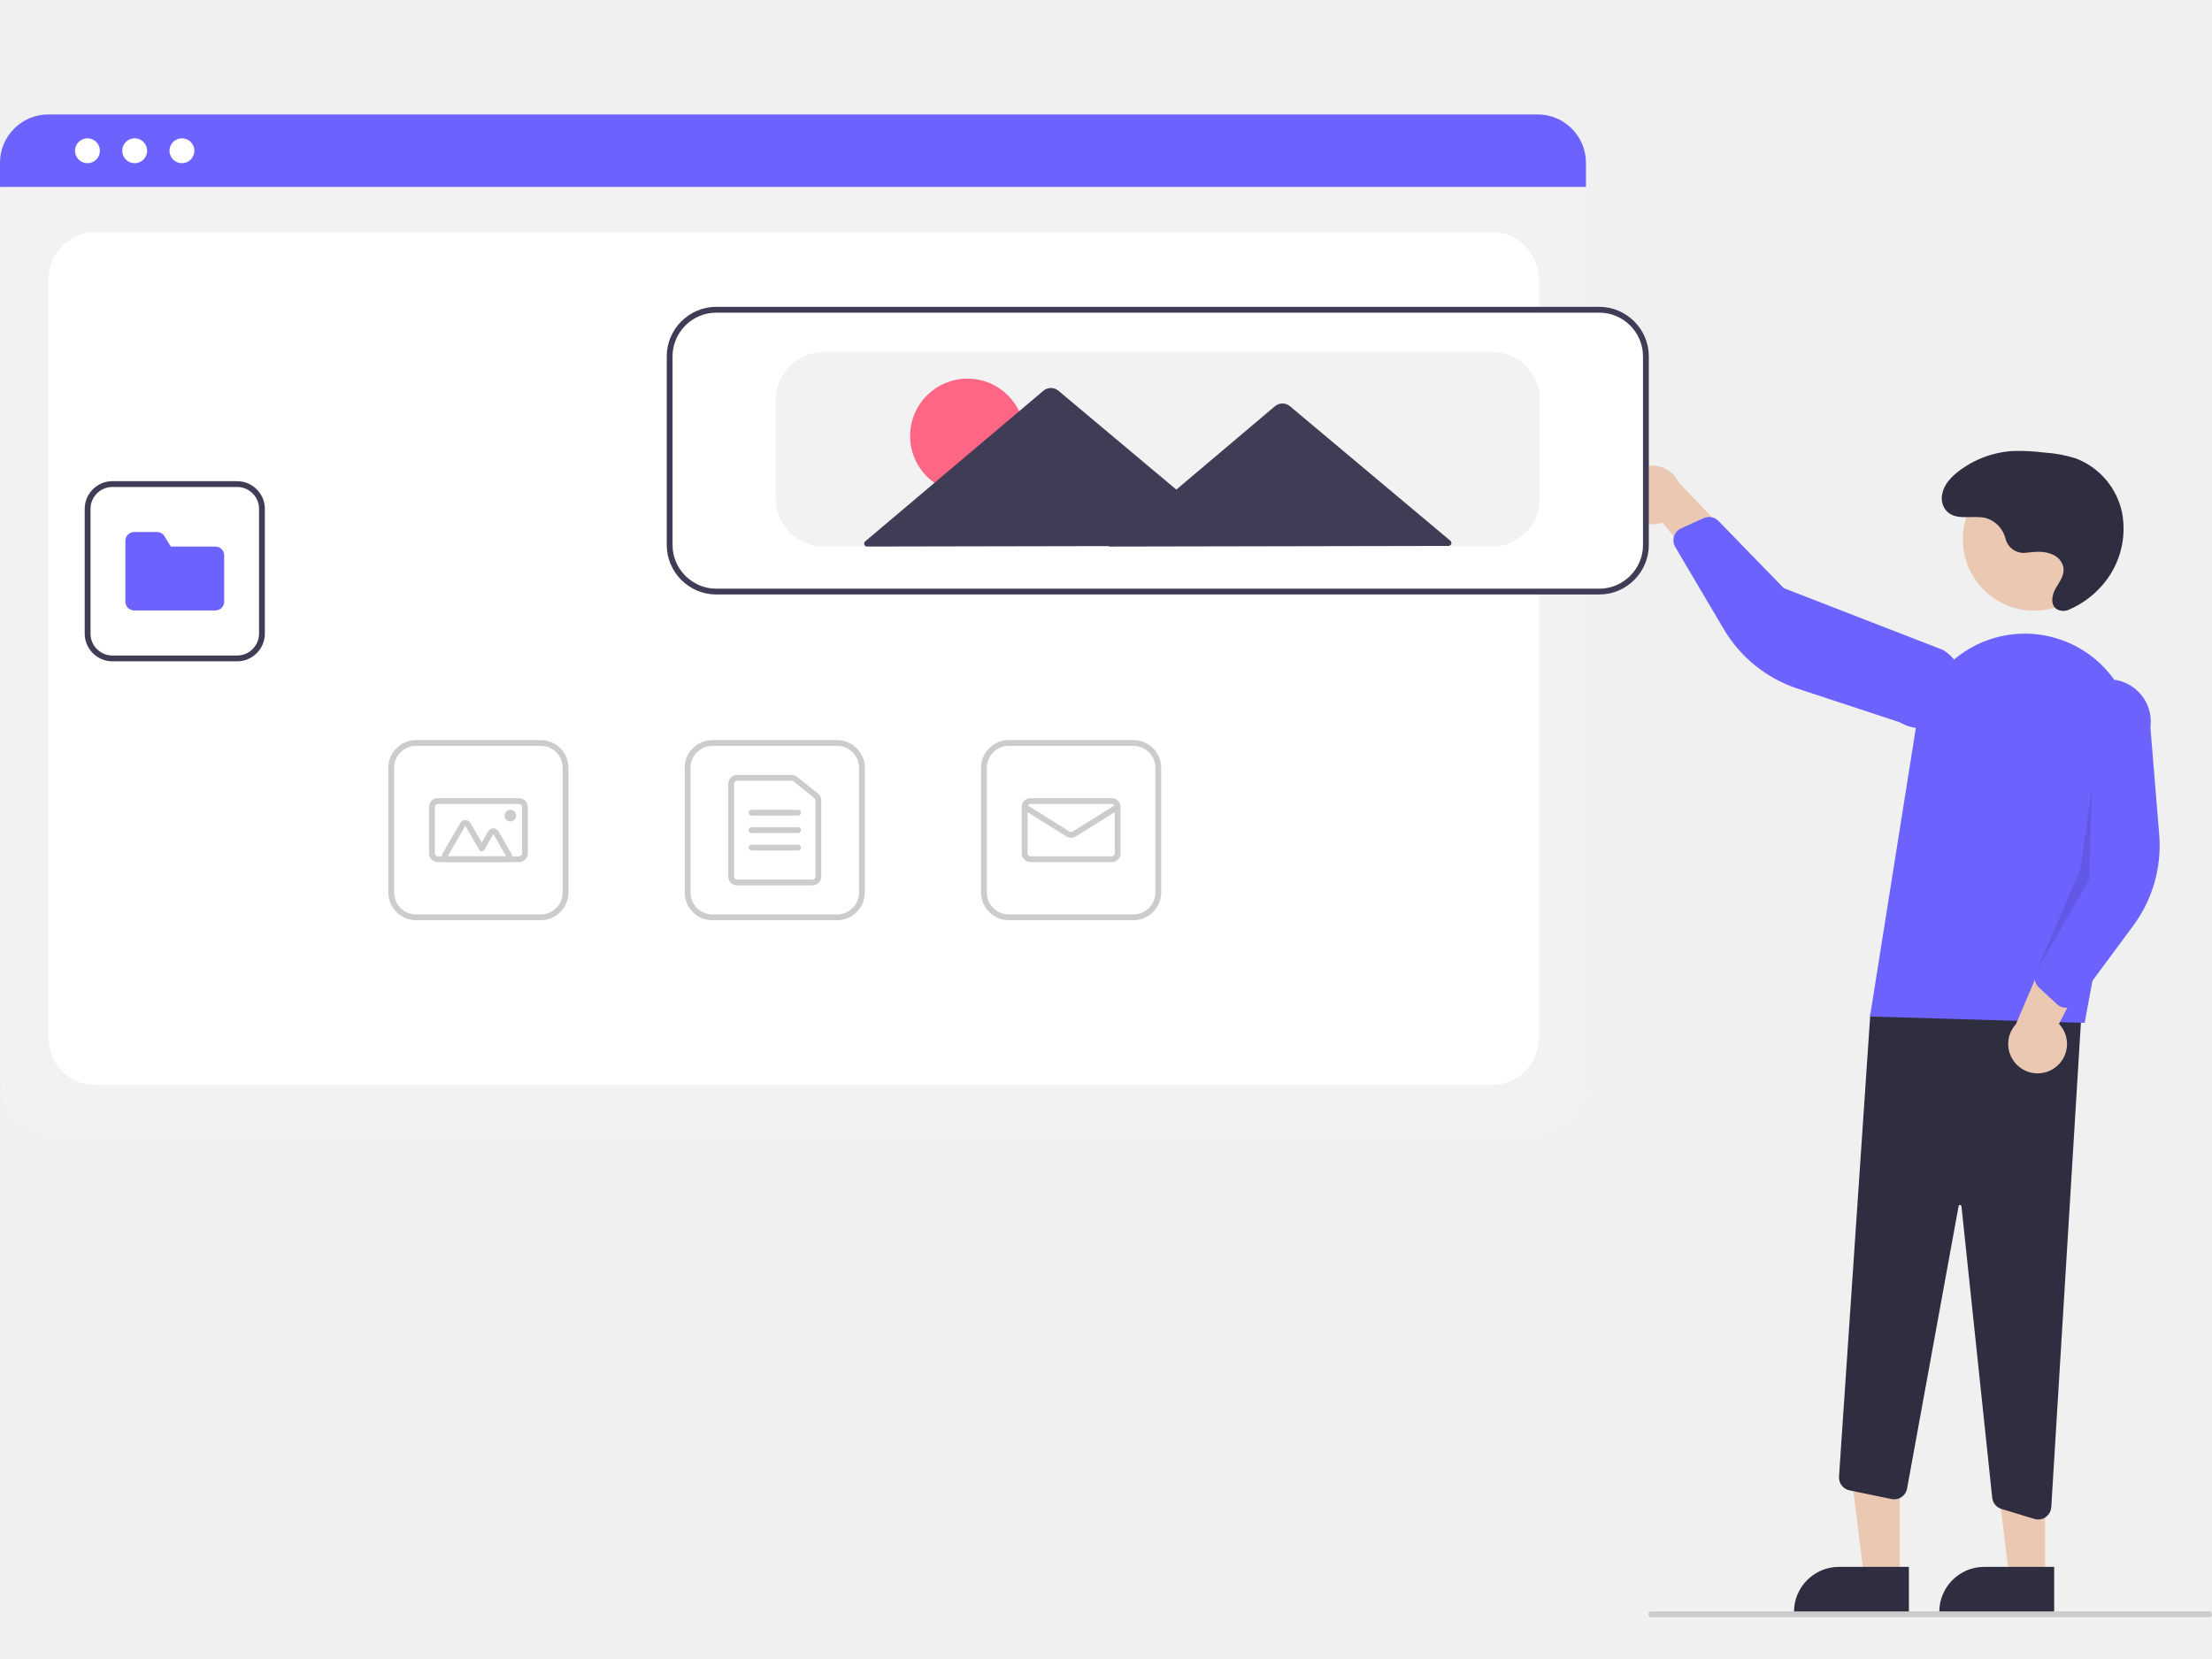
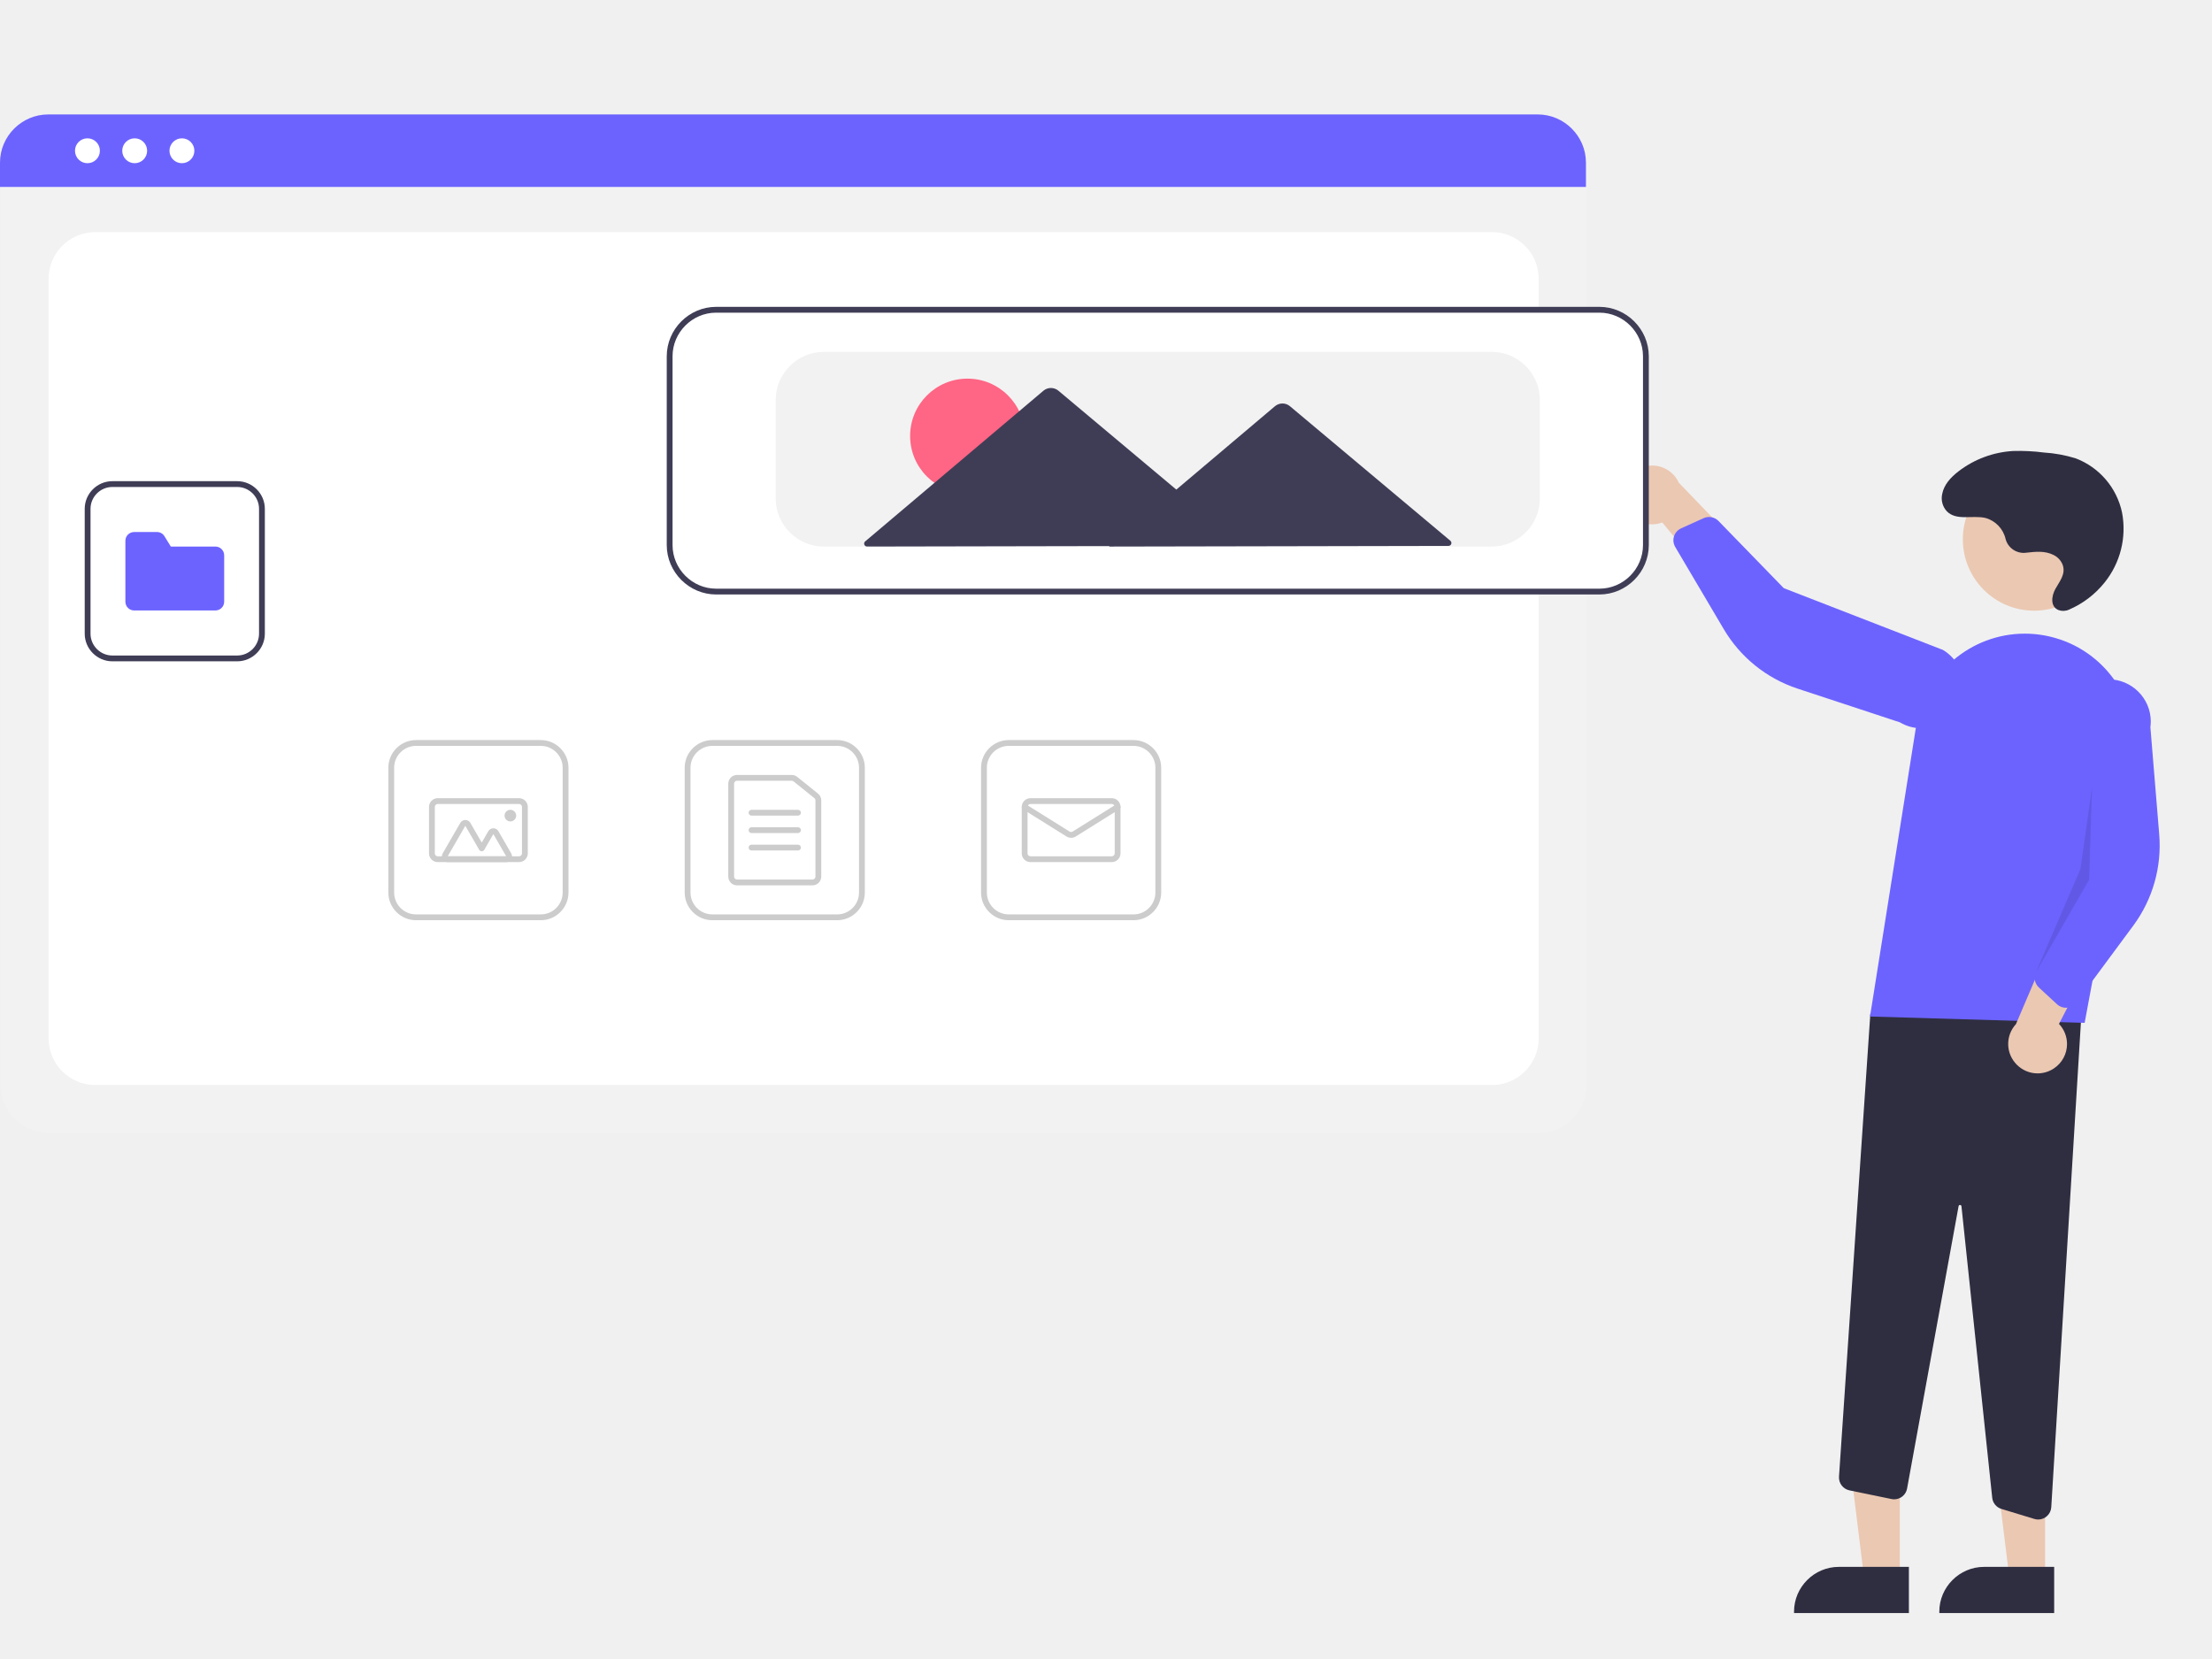
<svg xmlns="http://www.w3.org/2000/svg" viewBox="0 0 800 600" fill-rule="evenodd" clip-rule="evenodd" stroke-linejoin="round" stroke-miterlimit="2">
  <path d="M556.479 409.75H17.582C8.074 409.739.254 401.919.243 392.411V68.6c.008-6.966 5.737-12.695 12.702-12.703h547.95c7.086.008 12.914 5.836 12.922 12.922v323.592c-.011 9.508-7.831 17.328-17.338 17.339z" fill="#f2f2f2" fill-rule="nonzero" />
  <path d="M34.395 392.411h505.271c9.223 0 16.813-7.589 16.813-16.813V100.761c0-9.224-7.59-16.813-16.813-16.813H34.395c-9.224 0-16.813 7.589-16.813 16.813v274.837c0 9.224 7.589 16.813 16.813 16.813z" fill="#fff" fill-rule="nonzero" />
  <path d="M573.576 67.608H0v-8.827c.014-9.54 7.862-17.383 17.402-17.391h538.772c9.539.008 17.388 7.851 17.402 17.391v8.827z" fill="#6c63ff" fill-rule="nonzero" />
  <circle cx="31.625" cy="54.525" r="4.501" fill="#fff" />
  <circle cx="48.71" cy="54.525" r="4.501" fill="#fff" />
  <circle cx="65.794" cy="54.525" r="4.501" fill="#fff" />
  <path d="M302.796 332.808h-45.185c-5.474-.006-9.976-4.509-9.983-9.983v-45.184c.007-5.474 4.509-9.977 9.983-9.983h45.185c5.474.006 9.977 4.509 9.983 9.983v45.184c-.006 5.474-4.509 9.977-9.983 9.983zm-45.185-63.049c-4.321.005-7.876 3.56-7.881 7.882v45.184c.005 4.322 3.56 7.877 7.881 7.882h45.185c4.322-.005 7.876-3.56 7.881-7.882v-45.184c-.005-4.322-3.559-7.877-7.881-7.882h-45.185z" fill="#ccc" fill-rule="nonzero" />
  <path d="M293.864 320.198h-27.321a3.169 3.169 0 01-3.152-3.152V283.42a3.169 3.169 0 013.152-3.152h19.797c.718 0 1.415.245 1.975.695l7.524 6.046a3.138 3.138 0 011.178 2.457v27.58a3.17 3.17 0 01-3.153 3.152zm-27.321-37.829a1.058 1.058 0 00-1.051 1.051v33.626c.001.576.475 1.05 1.051 1.051h27.321a1.058 1.058 0 001.051-1.051v-27.58a1.045 1.045 0 00-.393-.819l-7.525-6.046a1.047 1.047 0 00-.657-.232h-19.797z" fill="#ccc" fill-rule="nonzero" />
  <path d="M288.61 294.979h-16.813a1.056 1.056 0 01-1.051-1.051c0-.576.475-1.051 1.051-1.051h16.813c.577 0 1.051.475 1.051 1.051 0 .577-.474 1.051-1.051 1.051zM288.61 301.284h-16.813a1.057 1.057 0 01-1.051-1.051c0-.576.475-1.051 1.051-1.051h16.813c.577 0 1.051.475 1.051 1.051s-.474 1.051-1.051 1.051zM288.61 307.589h-16.813a1.057 1.057 0 01-1.051-1.051c0-.577.475-1.051 1.051-1.051h16.813c.577 0 1.051.474 1.051 1.051 0 .576-.474 1.051-1.051 1.051zM409.979 332.808h-45.185c-5.474-.006-9.976-4.509-9.983-9.983v-45.184c.007-5.474 4.509-9.977 9.983-9.983h45.185c5.474.006 9.976 4.509 9.983 9.983v45.184c-.007 5.474-4.509 9.977-9.983 9.983zm-45.185-63.049c-4.322.005-7.876 3.56-7.881 7.882v45.184c.005 4.322 3.559 7.877 7.881 7.882h45.185c4.322-.005 7.876-3.56 7.881-7.882v-45.184c-.005-4.322-3.559-7.877-7.881-7.882h-45.185z" fill="#ccc" fill-rule="nonzero" />
  <path d="M402.098 311.792h-29.423a3.17 3.17 0 01-3.152-3.153v-16.813a3.17 3.17 0 013.152-3.152h29.423a3.17 3.17 0 013.152 3.152v16.813a3.17 3.17 0 01-3.152 3.153zm-29.423-21.016c-.576 0-1.05.474-1.051 1.05v16.813a1.057 1.057 0 001.051 1.051h29.423c.576 0 1.05-.474 1.051-1.051v-16.813a1.057 1.057 0 00-1.051-1.05h-29.423z" fill="#ccc" fill-rule="nonzero" />
  <path d="M387.386 303.005a3.158 3.158 0 01-1.67-.475l-15.7-9.812a1.052 1.052 0 011.115-1.783l15.699 9.812a1.06 1.06 0 001.114 0l15.698-9.812a1.05 1.05 0 011.607.893c0 .361-.186.698-.492.89l-15.699 9.812a3.165 3.165 0 01-1.672.475zM195.613 332.808h-45.185c-5.474-.006-9.976-4.509-9.982-9.983v-45.184c.006-5.474 4.508-9.977 9.982-9.983h45.185c5.474.006 9.977 4.509 9.983 9.983v45.184c-.006 5.474-4.509 9.977-9.983 9.983zm-45.185-63.049c-4.321.005-7.876 3.56-7.881 7.882v45.184c.005 4.322 3.56 7.877 7.881 7.882h45.185c4.322-.005 7.876-3.56 7.881-7.882v-45.184c-.005-4.322-3.559-7.877-7.881-7.882h-45.185z" fill="#ccc" fill-rule="nonzero" />
  <path d="M187.732 311.792h-29.423a3.171 3.171 0 01-3.152-3.153v-16.813a3.171 3.171 0 013.152-3.152h29.423a3.171 3.171 0 013.153 3.152v16.813a3.172 3.172 0 01-3.153 3.153zm-29.423-21.016c-.576 0-1.05.474-1.05 1.05v16.813c0 .577.474 1.051 1.05 1.051h29.423c.576 0 1.05-.474 1.051-1.051v-16.813a1.057 1.057 0 00-1.051-1.05h-29.423z" fill="#ccc" fill-rule="nonzero" />
  <path d="M183.069 311.792h-21.148a2.112 2.112 0 01-2.101-2.101c0-.369.097-.732.282-1.052l6.37-11.033a2.105 2.105 0 011.82-1.051c.75 0 1.445.402 1.82 1.051l4.114 7.126 2.383-4.129a2.105 2.105 0 013.641 0l4.639 8.036c.184.32.282.682.282 1.051a2.112 2.112 0 01-2.102 2.102zm0-2.102l-4.64-8.036-3.293 5.705a1.05 1.05 0 01-1.82 0l-5.024-8.702-6.37 11.033h21.147z" fill="#ccc" fill-rule="nonzero" />
  <circle cx="184.58" cy="294.979" r="2.102" fill="#ccc" />
  <path d="M687.094 570.892l-12.883-.001-6.129-49.691 19.014.001-.002 49.691z" fill="#ebc8b2" fill-rule="nonzero" />
  <path d="M690.379 583.379l-41.539-.001v-.526c0-8.869 7.298-16.168 16.168-16.168l25.372.002-.001 16.693z" fill="#2f2e41" fill-rule="nonzero" />
  <path d="M739.634 570.892l-12.883-.001-6.128-49.691 19.013.001-.002 49.691z" fill="#ebc8b2" fill-rule="nonzero" />
  <path d="M742.92 583.379l-41.539-.001v-.526c0-8.869 7.298-16.168 16.167-16.168l25.372.002v16.693zM735.772 549.35l-11.931-3.629a4.73 4.73 0 01-3.327-4.028L709.39 436.269a.505.505 0 00-.502-.47.497.497 0 00-.537.43l-18.632 102.138a4.743 4.743 0 01-4.652 3.88c-.32 0-.64-.033-.954-.097l-15.248-3.141a4.762 4.762 0 01-3.764-4.952l11.333-167.407 76.855-8.293-11.421 186.757a4.753 4.753 0 01-4.712 4.443 4.74 4.74 0 01-1.384-.207z" fill="#2f2e41" fill-rule="nonzero" />
  <circle cx="735.699" cy="195.055" r="25.809" fill="#ebc8b2" />
  <path d="M676.316 367.633l16.664-104.925c3.055-19.236 19.811-33.54 39.288-33.54 3.776 0 7.532.537 11.157 1.596 19.542 5.652 31.728 25.47 27.952 45.46l-17.434 93.703-77.627-2.294z" fill="#6c63ff" fill-rule="nonzero" />
  <path d="M742.824 386.406a10.572 10.572 0 004.745-8.817 10.57 10.57 0 00-2.909-7.281l17.23-33.365-19.404 2.071L729.1 370.38a10.626 10.626 0 00-2.811 7.199c0 5.828 4.796 10.624 10.624 10.624 2.105 0 4.163-.625 5.911-1.796v-.001z" fill="#ebc8b2" fill-rule="nonzero" />
  <path d="M746.514 364.423a4.744 4.744 0 01-2.55-1.209l-6.592-6.092a4.753 4.753 0 01-1.147-5.311l13.174-31.228-1.869-61.703c1.019-7.519 7.508-13.189 15.096-13.189 8.356 0 15.233 6.877 15.233 15.234 0 .693-.048 1.385-.142 2.072l3.195 38.788a48.737 48.737 0 01-9.391 32.992l-20.546 27.776a4.733 4.733 0 01-4.461 1.87z" fill="#6c63ff" fill-rule="nonzero" />
  <path d="M587.073 180.993c.924 4.989 5.317 8.643 10.39 8.643 1.27 0 2.53-.229 3.719-.676l24.006 28.875 5.659-18.675-23.665-24.557a10.64 10.64 0 00-9.675-6.236c-5.828 0-10.624 4.796-10.624 10.624 0 .672.064 1.342.19 2.002z" fill="#ebc8b2" fill-rule="nonzero" />
  <path d="M605.878 192.962a4.742 4.742 0 012.108-1.877l8.179-3.695a4.754 4.754 0 015.338 1.014l23.621 24.308 57.549 22.336a15.25 15.25 0 017.467 13.105c0 8.357-6.876 15.234-15.233 15.234a15.24 15.24 0 01-7.796-2.146l-36.964-12.181a48.742 48.742 0 01-26.719-21.512l-17.567-29.749a4.734 4.734 0 01.017-4.837z" fill="#6c63ff" fill-rule="nonzero" />
  <path d="M756.633 284.547l-1.05 33.626-19.359 33.638 16.164-37.486 4.245-29.778z" fill-opacity=".1" fill-rule="nonzero" />
  <path d="M732.742 199.905c-3.337.434-6.514-1.691-7.387-4.941a10.274 10.274 0 00-7.304-7.643c-4.735-1.082-10.521 1.147-13.99-2.441a6.977 6.977 0 01-1.656-6.139c.639-3.485 3.133-6.119 5.846-8.225a35.801 35.801 0 0119.825-7.409 71.158 71.158 0 0111.16.555c3.874.245 7.706.945 11.416 2.087a26.9 26.9 0 0116.815 19.629 31.046 31.046 0 01-6.365 25.356 33.323 33.323 0 01-12.778 9.73 4.986 4.986 0 01-3.79.192c-3.108-1.236-2.6-5.085-1.183-7.653 1.517-2.747 3.85-5.408 2.63-8.751a6.625 6.625 0 00-3.286-3.538c-3.089-1.575-6.544-1.202-9.866-.819l-.087.01z" fill="#2f2e41" fill-rule="nonzero" />
  <path d="M578.448 214.48H259.001c-9.507-.011-17.327-7.831-17.338-17.338v-68.303c.011-9.508 7.831-17.328 17.338-17.339h319.447c9.508.011 17.328 7.831 17.339 17.339v68.303c-.011 9.507-7.831 17.327-17.339 17.338z" fill="#fff" fill-rule="nonzero" />
  <path d="M578.448 215.005H259.001c-9.795-.011-17.853-8.068-17.864-17.863v-68.303c.011-9.796 8.069-17.853 17.864-17.864h319.447c9.796.011 17.853 8.068 17.864 17.864v68.303c-.011 9.795-8.068 17.852-17.864 17.863zM259.001 113.077c-8.643.009-15.752 7.119-15.762 15.762v68.303c.01 8.643 7.119 15.752 15.762 15.762h319.447c8.643-.01 15.753-7.119 15.762-15.762v-68.303c-.009-8.643-7.119-15.753-15.762-15.762H259.001z" fill="#3f3d56" fill-rule="nonzero" />
  <path d="M539.568 197.667H297.881c-9.507-.011-17.327-7.831-17.338-17.338v-35.728c.011-9.507 7.831-17.328 17.338-17.338h241.687c9.508.01 17.328 7.831 17.339 17.338v35.728c-.011 9.507-7.831 17.327-17.339 17.338z" fill="#f2f2f2" fill-rule="nonzero" />
  <circle cx="349.891" cy="157.675" r="20.735" fill="#ff6584" />
  <path d="M524.549 195.575l-29.268-24.547-28.762-24.123a4.217 4.217 0 00-5.415.011l-28.67 24.233-7.002 5.92-10.559-8.856-32.089-26.912a4.216 4.216 0 00-5.414.01l-31.985 27.036-32.488 27.461c-.236.2-.372.494-.372.803 0 .576.474 1.051 1.051 1.051h.002l66.607-.129 21.084-.04-.206.174 62.846-.121 59.967-.116a1.05 1.05 0 00.673-1.855z" fill="#3f3d56" fill-rule="nonzero" />
-   <path d="M798.949 584.891H597.193a1.056 1.056 0 01-1.051-1.05c0-.577.475-1.051 1.051-1.051h201.756c.577 0 1.051.474 1.051 1.051 0 .576-.474 1.05-1.051 1.05z" fill="#ccc" fill-rule="nonzero" />
  <path d="M85.803 239.174H40.618c-5.474-.006-9.976-4.509-9.982-9.983v-45.184c.006-5.474 4.508-9.977 9.982-9.983h45.185c5.474.006 9.977 4.509 9.983 9.983v45.184c-.006 5.474-4.509 9.977-9.983 9.983z" fill="#fff" fill-rule="nonzero" />
  <path d="M85.803 239.174H40.618c-5.474-.006-9.976-4.509-9.982-9.983v-45.184c.006-5.474 4.508-9.977 9.982-9.983h45.185c5.474.006 9.977 4.509 9.983 9.983v45.184c-.006 5.474-4.509 9.977-9.983 9.983zm-45.185-63.049c-4.321.005-7.876 3.56-7.881 7.882v45.184c.005 4.322 3.56 7.877 7.881 7.882h45.185c4.322-.005 7.877-3.56 7.881-7.882v-45.184c-.004-4.322-3.559-7.877-7.881-7.882H40.618z" fill="#3f3d56" fill-rule="nonzero" />
  <path d="M77.922 220.785H48.499a3.171 3.171 0 01-3.152-3.152v-22.068a3.171 3.171 0 013.152-3.152h8.283a3.135 3.135 0 012.685 1.5l2.31 3.754h16.145a3.172 3.172 0 013.153 3.153v16.813a3.171 3.171 0 01-3.153 3.152z" fill="#6c63ff" fill-rule="nonzero" />
</svg>
